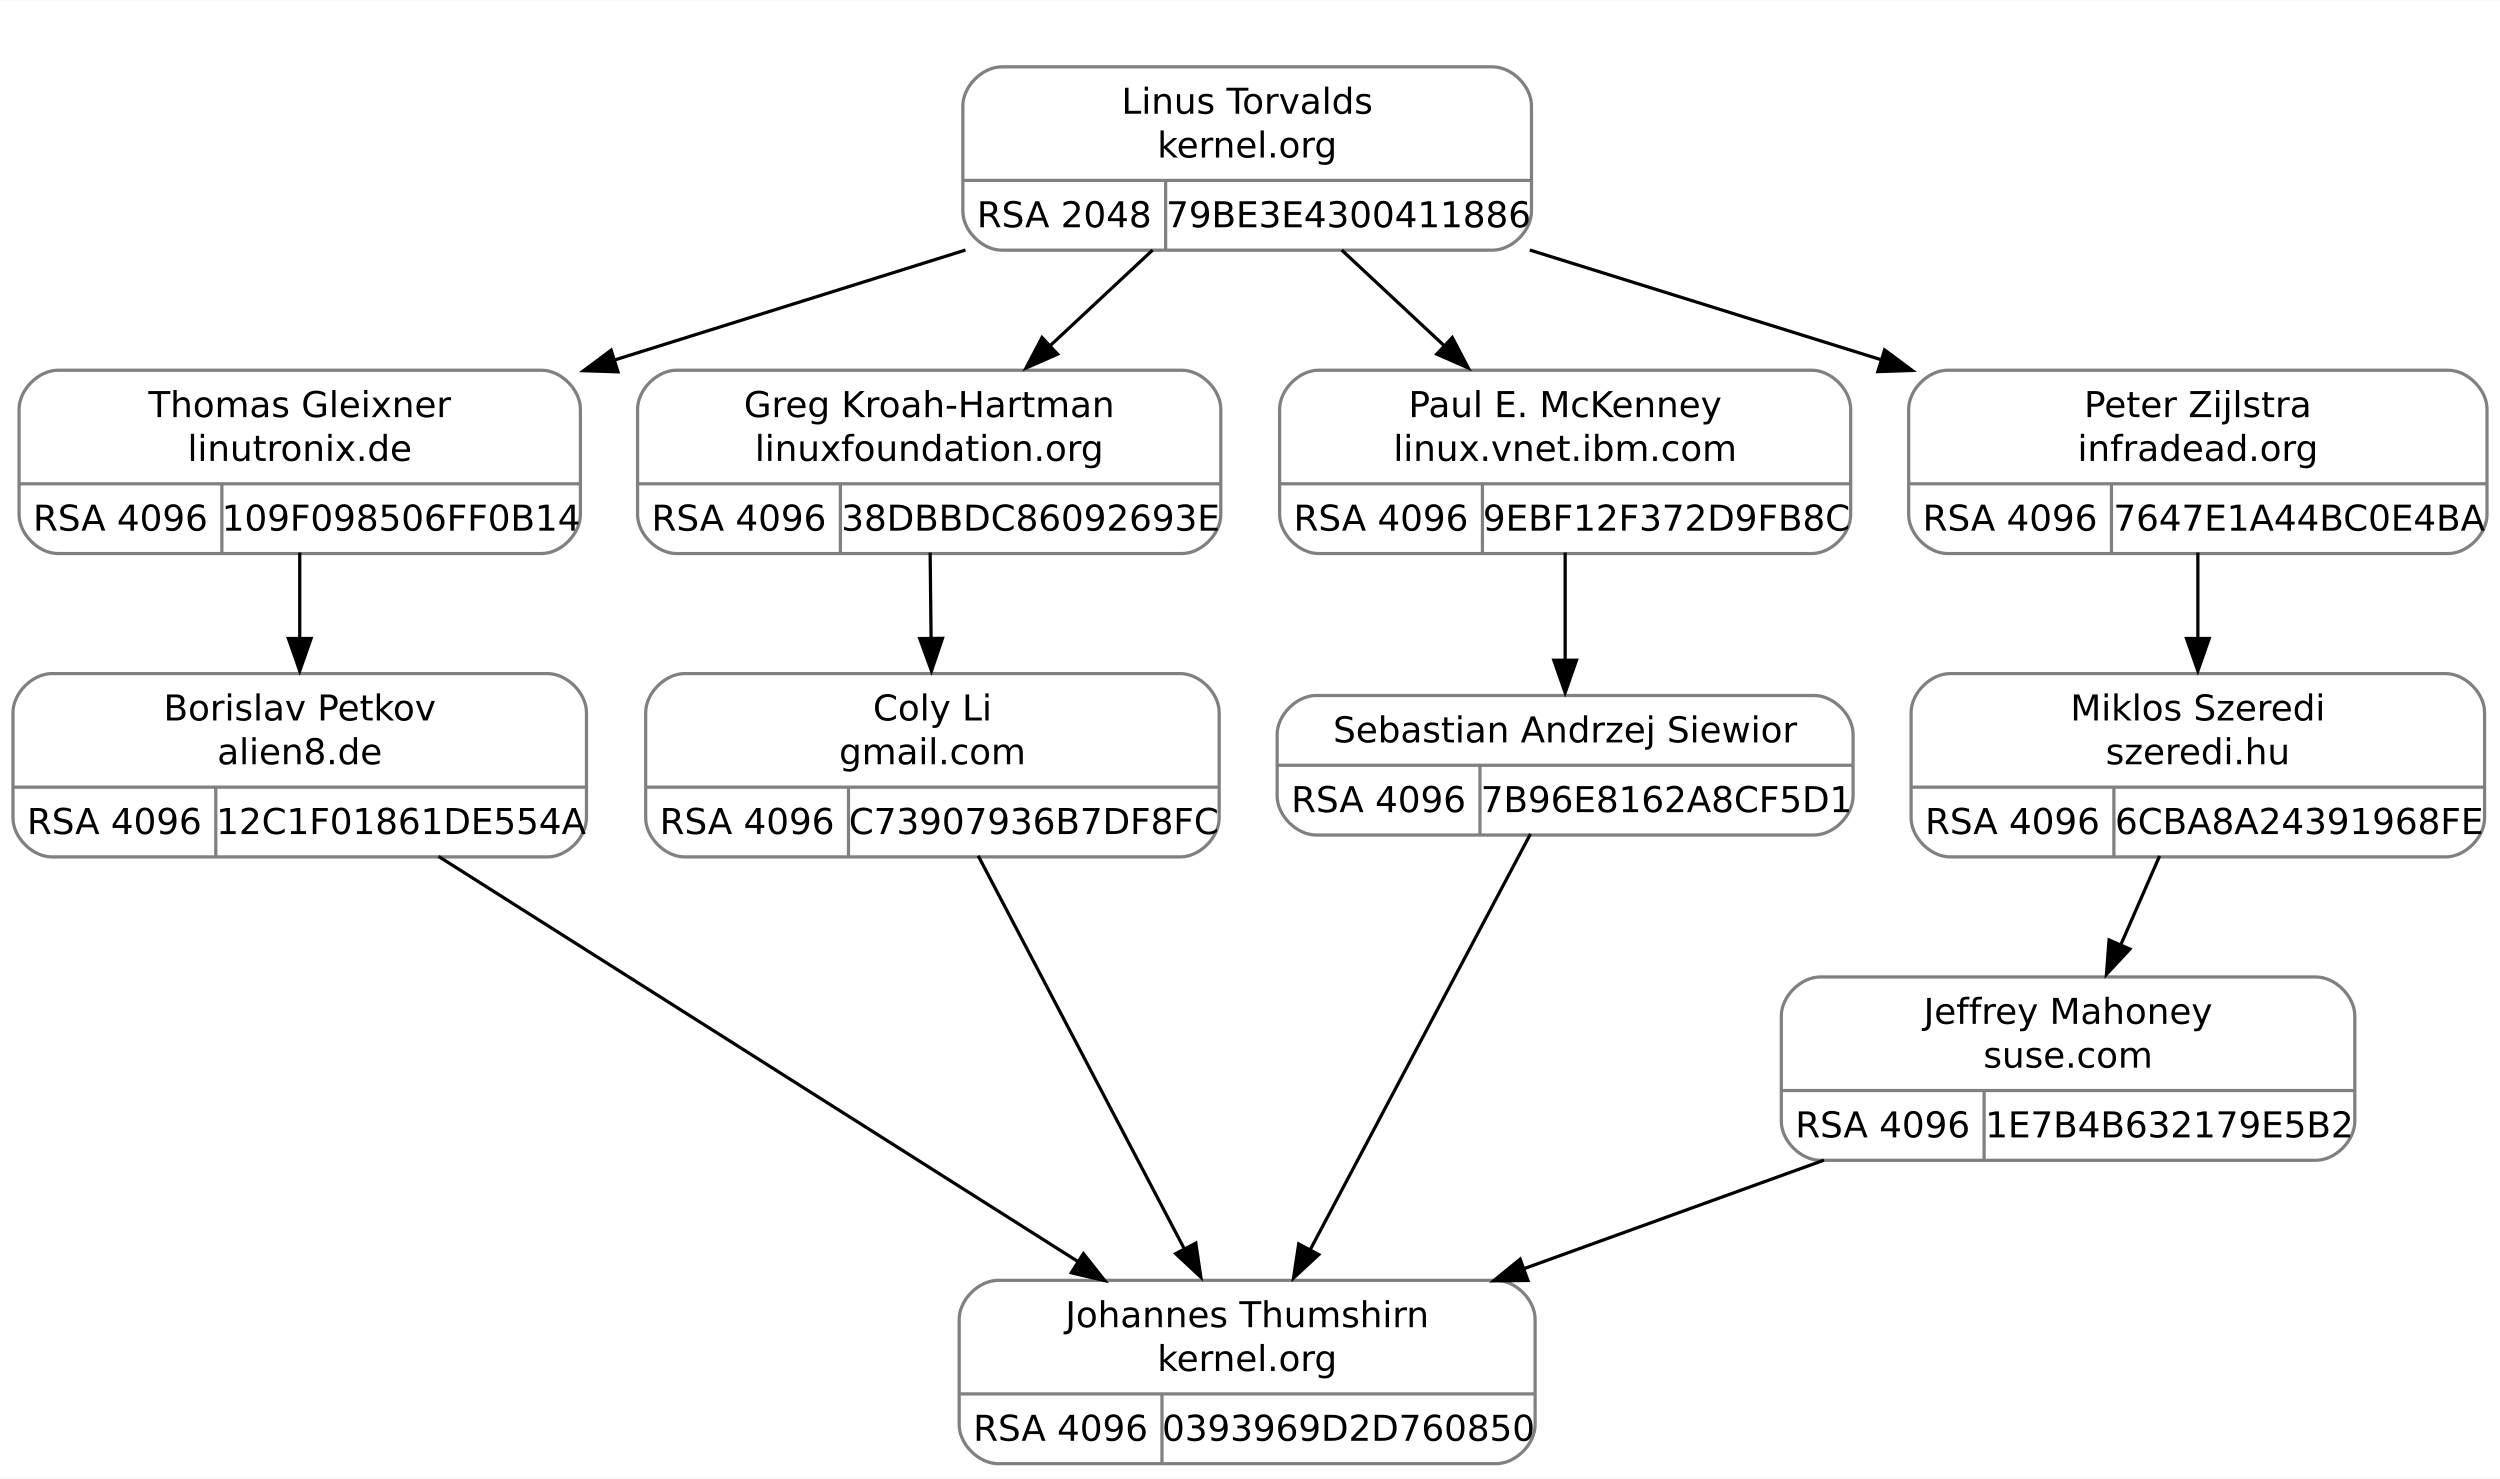
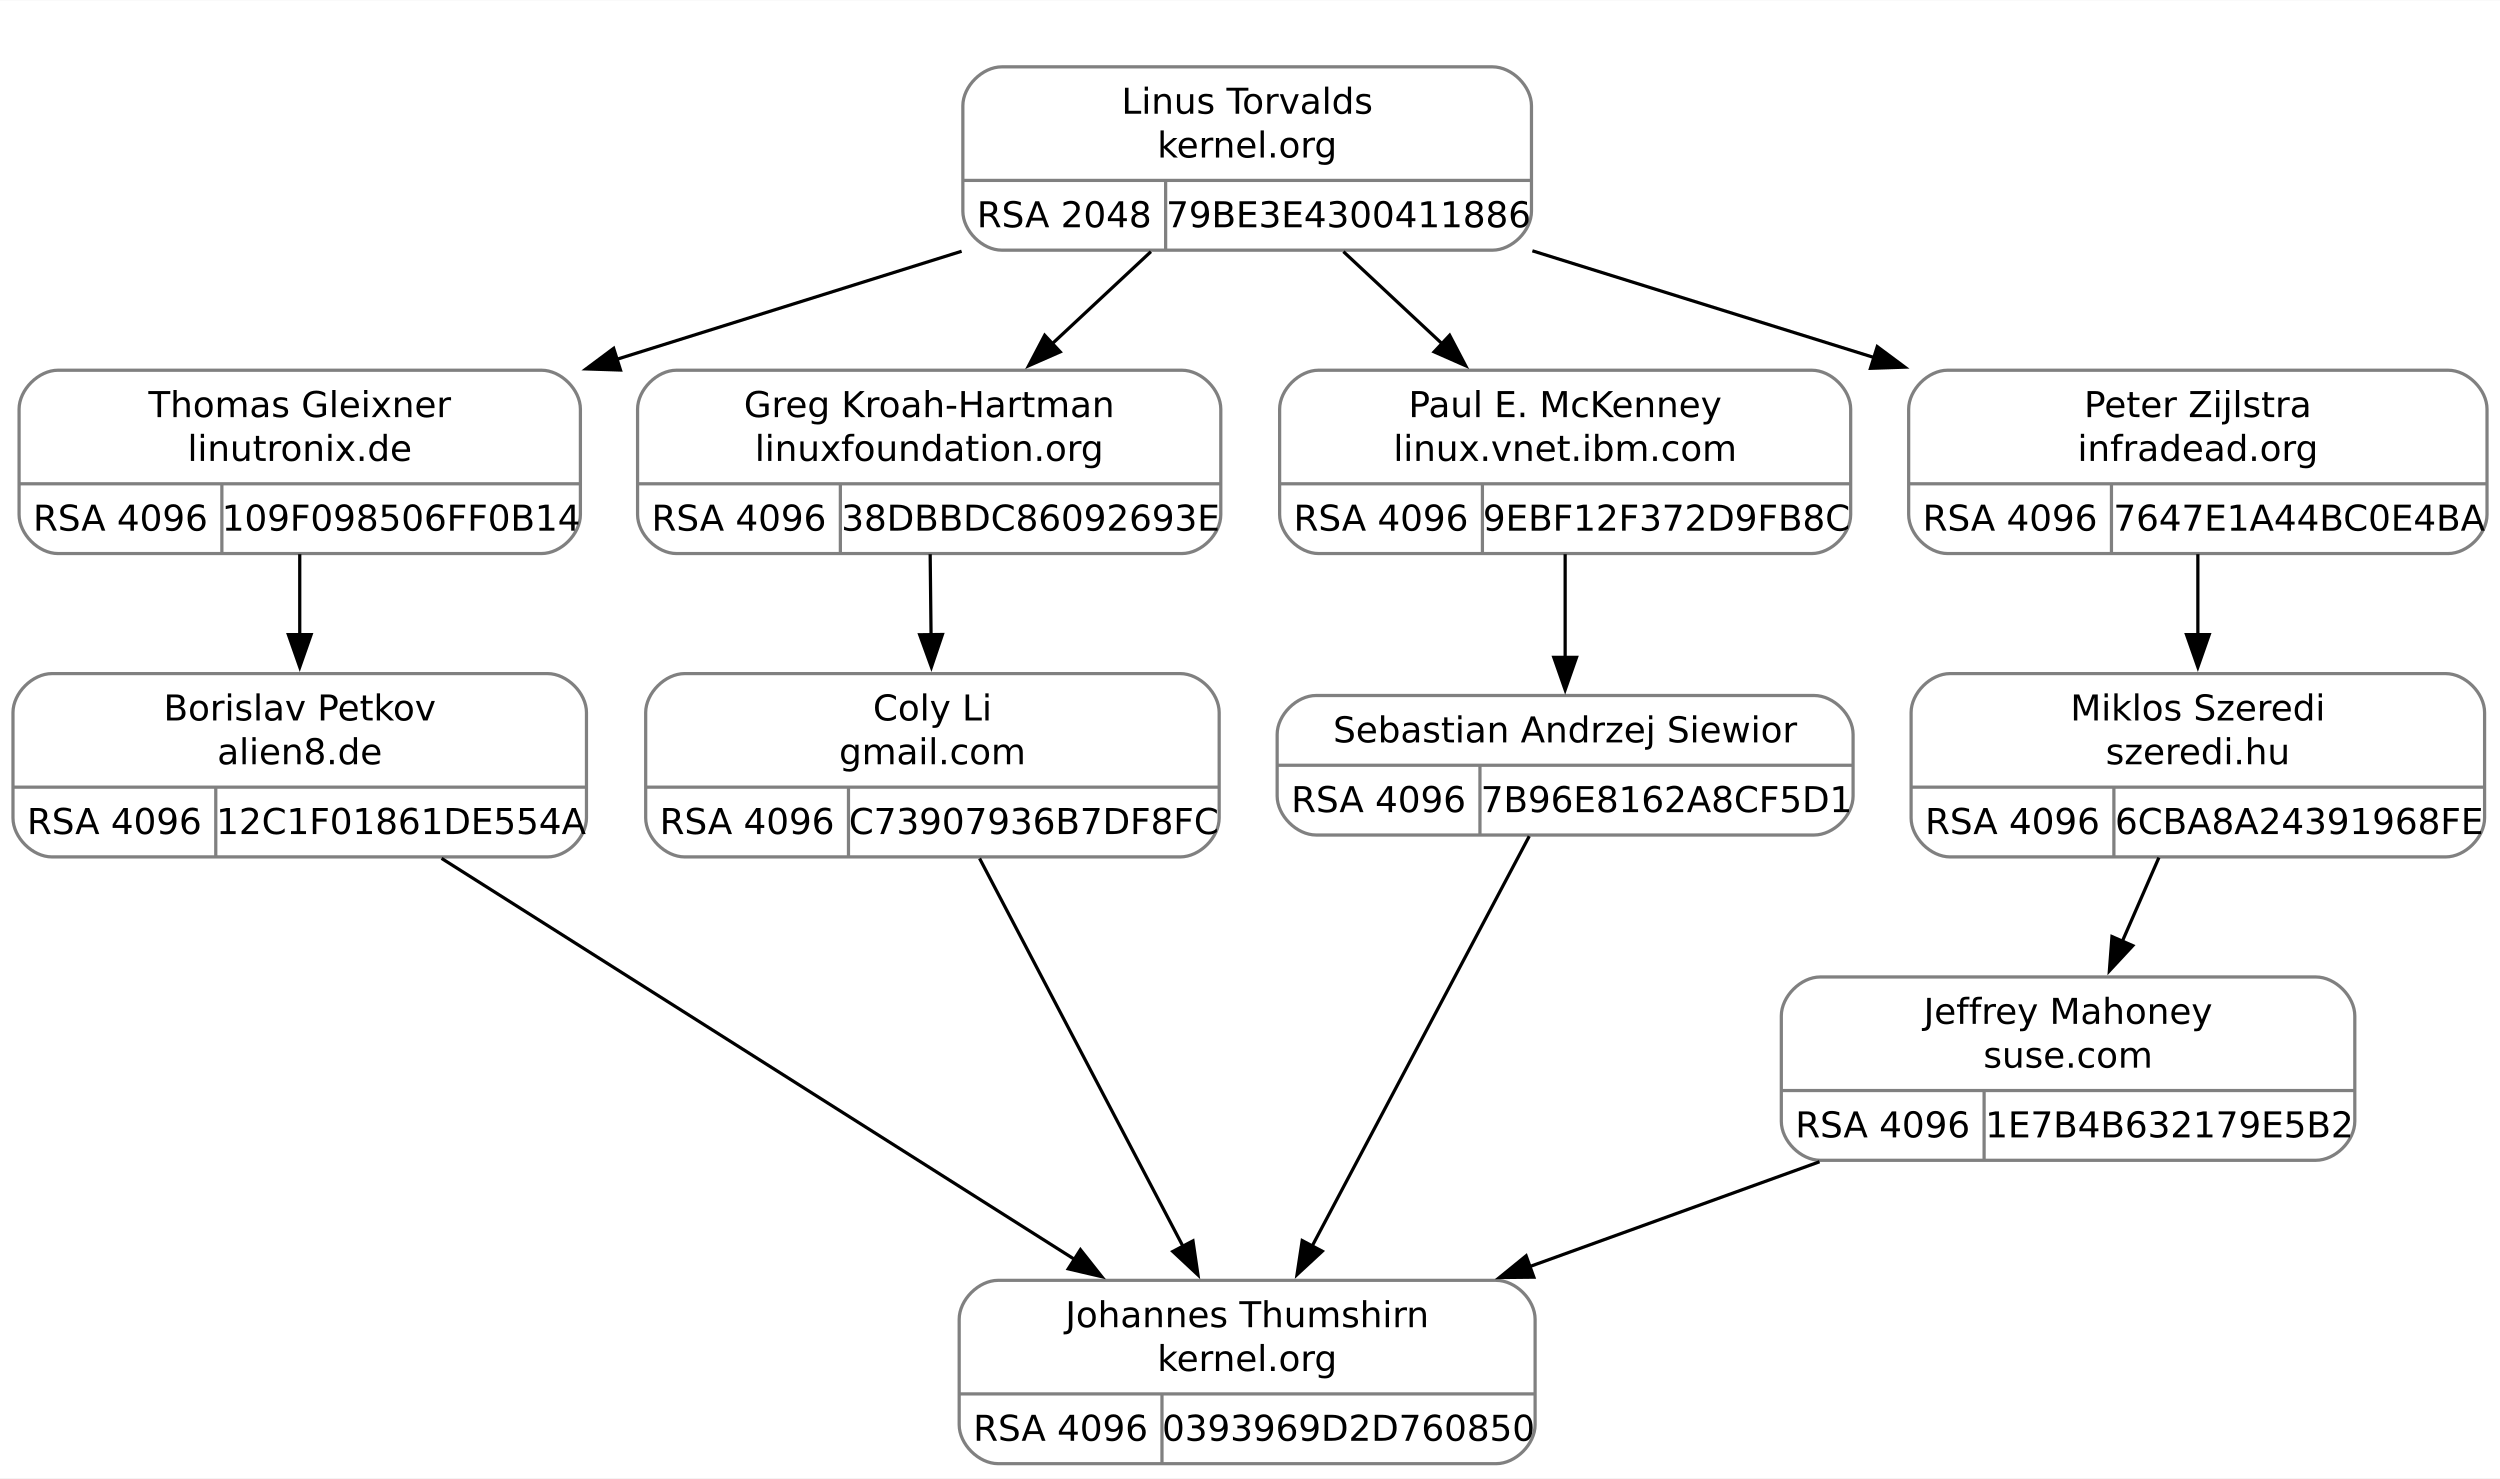
<svg xmlns="http://www.w3.org/2000/svg" width="771pt" height="456pt" viewBox="0.00 0.00 770.50 455.50">
  <g id="graph0" class="graph" transform="scale(1 1) rotate(0) translate(4 451.5)">
    <polygon fill="white" stroke="none" points="-4,4 -4,-451.5 766.5,-451.5 766.5,4 -4,4" />
    <g id="clust1" class="cluster">
      <polygon fill="none" stroke="white" points="284.38,-366 284.38,-439.5 476.38,-439.5 476.38,-366 284.38,-366" />
    </g>
    <g id="node1" class="node">
      <path fill="none" stroke="gray" d="M13.87,-281C13.87,-281 162.88,-281 162.88,-281 168.88,-281 174.88,-287 174.88,-293 174.88,-293 174.88,-325.5 174.88,-325.5 174.88,-331.5 168.88,-337.5 162.88,-337.5 162.88,-337.5 13.88,-337.5 13.88,-337.5 7.88,-337.5 1.88,-331.5 1.88,-325.5 1.88,-325.5 1.88,-293 1.88,-293 1.88,-287 7.87,-281 13.87,-281" />
      <text text-anchor="middle" x="88.38" y="-323.05" font-family="droid sans,dejavu sans,helvetica" font-size="11.00">Thomas Gleixner</text>
      <text text-anchor="middle" x="88.38" y="-309.55" font-family="droid sans,dejavu sans,helvetica" font-size="11.00">linutronix.de</text>
      <polyline fill="none" stroke="gray" points="1.88,-302.5 174.88,-302.5" />
      <text text-anchor="middle" x="33.12" y="-288.05" font-family="droid sans,dejavu sans,helvetica" font-size="11.00">RSA 4096</text>
      <polyline fill="none" stroke="gray" points="64.38,-281 64.38,-302.5" />
      <text text-anchor="middle" x="119.62" y="-288.05" font-family="droid sans,dejavu sans,helvetica" font-size="11.00">109F098506FF0B14</text>
    </g>
    <g id="node3" class="node">
      <path fill="none" stroke="gray" d="M12,-187.5C12,-187.5 164.75,-187.5 164.75,-187.5 170.75,-187.5 176.75,-193.5 176.75,-199.5 176.75,-199.5 176.75,-232 176.75,-232 176.75,-238 170.75,-244 164.75,-244 164.75,-244 12,-244 12,-244 6,-244 0,-238 0,-232 0,-232 0,-199.5 0,-199.5 0,-193.5 6,-187.5 12,-187.5" />
      <text text-anchor="middle" x="88.38" y="-229.55" font-family="droid sans,dejavu sans,helvetica" font-size="11.00">Borislav Petkov</text>
      <text text-anchor="middle" x="88.38" y="-216.05" font-family="droid sans,dejavu sans,helvetica" font-size="11.00">alien8.de</text>
      <polyline fill="none" stroke="gray" points="0,-209 176.75,-209" />
      <text text-anchor="middle" x="31.25" y="-194.55" font-family="droid sans,dejavu sans,helvetica" font-size="11.00">RSA 4096</text>
      <polyline fill="none" stroke="gray" points="62.5,-187.5 62.5,-209" />
      <text text-anchor="middle" x="119.62" y="-194.55" font-family="droid sans,dejavu sans,helvetica" font-size="11.00">12C1F01861DE554A</text>
    </g>
    <g id="edge2" class="edge">
-       <path fill="none" stroke="black" d="M88.38,-281.29C88.38,-272.99 88.38,-263.69 88.38,-254.79" />
-       <polygon fill="black" stroke="black" points="91.88,-254.83 88.38,-244.83 84.88,-254.83 91.88,-254.83" />
+       <path fill="none" stroke="black" d="M88.38,-280.8C88.38,-273 88.38,-264.35 88.38,-255.99" />
+       <polygon fill="black" stroke="black" points="91.88,-256.01 88.38,-246.01 84.88,-256.01 91.88,-256.01" />
    </g>
    <g id="node2" class="node">
      <path fill="none" stroke="gray" d="M304.75,-374.5C304.75,-374.5 456,-374.5 456,-374.5 462,-374.5 468,-380.5 468,-386.5 468,-386.5 468,-419 468,-419 468,-425 462,-431 456,-431 456,-431 304.75,-431 304.75,-431 298.75,-431 292.75,-425 292.75,-419 292.75,-419 292.75,-386.5 292.75,-386.5 292.75,-380.5 298.75,-374.5 304.75,-374.5" />
      <text text-anchor="middle" x="380.38" y="-416.55" font-family="droid sans,dejavu sans,helvetica" font-size="11.00">Linus Torvalds</text>
      <text text-anchor="middle" x="380.38" y="-403.05" font-family="droid sans,dejavu sans,helvetica" font-size="11.00">kernel.org</text>
      <polyline fill="none" stroke="gray" points="292.75,-396 468,-396" />
      <text text-anchor="middle" x="324" y="-381.55" font-family="droid sans,dejavu sans,helvetica" font-size="11.00">RSA 2048</text>
      <polyline fill="none" stroke="gray" points="355.25,-374.5 355.25,-396" />
      <text text-anchor="middle" x="411.62" y="-381.55" font-family="droid sans,dejavu sans,helvetica" font-size="11.00">79BE3E4300411886</text>
    </g>
    <g id="edge1" class="edge">
-       <path fill="none" stroke="black" d="M293.56,-374.54C259.44,-363.85 220.12,-351.53 185.1,-340.56" />
-       <polygon fill="black" stroke="black" points="186.45,-337 175.86,-337.35 184.36,-343.68 186.45,-337" />
+       <path fill="none" stroke="black" d="M292.37,-374.17C258.74,-363.63 220.2,-351.56 185.75,-340.76" />
+       <polygon fill="black" stroke="black" points="187.23,-337.56 176.64,-337.91 185.13,-344.24 187.23,-337.56" />
    </g>
    <g id="node5" class="node">
      <path fill="none" stroke="gray" d="M204.5,-281C204.5,-281 360.25,-281 360.25,-281 366.25,-281 372.25,-287 372.25,-293 372.25,-293 372.25,-325.5 372.25,-325.5 372.25,-331.5 366.25,-337.5 360.25,-337.5 360.25,-337.5 204.5,-337.5 204.5,-337.5 198.5,-337.5 192.5,-331.5 192.5,-325.5 192.5,-325.5 192.5,-293 192.5,-293 192.5,-287 198.5,-281 204.5,-281" />
      <text text-anchor="middle" x="282.38" y="-323.05" font-family="droid sans,dejavu sans,helvetica" font-size="11.00">Greg Kroah-Hartman</text>
      <text text-anchor="middle" x="282.38" y="-309.55" font-family="droid sans,dejavu sans,helvetica" font-size="11.00">linuxfoundation.org</text>
      <polyline fill="none" stroke="gray" points="192.5,-302.5 372.25,-302.5" />
      <text text-anchor="middle" x="223.75" y="-288.05" font-family="droid sans,dejavu sans,helvetica" font-size="11.00">RSA 4096</text>
      <polyline fill="none" stroke="gray" points="255,-281 255,-302.5" />
      <text text-anchor="middle" x="313.62" y="-288.05" font-family="droid sans,dejavu sans,helvetica" font-size="11.00">38DBBDC86092693E</text>
    </g>
    <g id="edge4" class="edge">
-       <path fill="none" stroke="black" d="M351.24,-374.54C341.17,-365.14 329.75,-354.48 319.14,-344.58" />
-       <polygon fill="black" stroke="black" points="321.93,-342.46 312.23,-338.19 317.15,-347.58 321.93,-342.46" />
+       <path fill="none" stroke="black" d="M350.71,-374.05C341.11,-365.09 330.34,-355.03 320.23,-345.6" />
+       <polygon fill="black" stroke="black" points="322.75,-343.16 313.05,-338.89 317.97,-348.27 322.75,-343.16" />
    </g>
    <g id="node7" class="node">
      <path fill="none" stroke="gray" d="M402.38,-281C402.38,-281 554.38,-281 554.38,-281 560.38,-281 566.38,-287 566.38,-293 566.38,-293 566.38,-325.5 566.38,-325.5 566.38,-331.5 560.38,-337.5 554.38,-337.5 554.38,-337.5 402.38,-337.5 402.38,-337.5 396.38,-337.5 390.38,-331.5 390.38,-325.5 390.38,-325.5 390.38,-293 390.38,-293 390.38,-287 396.38,-281 402.38,-281" />
      <text text-anchor="middle" x="478.38" y="-323.05" font-family="droid sans,dejavu sans,helvetica" font-size="11.00">Paul E. McKenney</text>
      <text text-anchor="middle" x="478.38" y="-309.55" font-family="droid sans,dejavu sans,helvetica" font-size="11.00">linux.vnet.ibm.com</text>
      <polyline fill="none" stroke="gray" points="390.38,-302.5 566.38,-302.5" />
      <text text-anchor="middle" x="421.62" y="-288.05" font-family="droid sans,dejavu sans,helvetica" font-size="11.00">RSA 4096</text>
      <polyline fill="none" stroke="gray" points="452.88,-281 452.88,-302.5" />
      <text text-anchor="middle" x="509.62" y="-288.05" font-family="droid sans,dejavu sans,helvetica" font-size="11.00">9EBF12F372D9FB8C</text>
    </g>
    <g id="edge7" class="edge">
-       <path fill="none" stroke="black" d="M409.51,-374.54C419.58,-365.14 431,-354.48 441.61,-344.58" />
-       <polygon fill="black" stroke="black" points="443.6,-347.58 448.52,-338.19 438.82,-342.46 443.6,-347.58" />
+       <path fill="none" stroke="black" d="M410.04,-374.05C419.64,-365.09 430.41,-355.03 440.52,-345.6" />
+       <polygon fill="black" stroke="black" points="442.78,-348.27 447.7,-338.89 438,-343.16 442.78,-348.27" />
    </g>
    <g id="node9" class="node">
      <path fill="none" stroke="gray" d="M596.25,-281C596.25,-281 750.5,-281 750.5,-281 756.5,-281 762.5,-287 762.5,-293 762.5,-293 762.5,-325.5 762.5,-325.5 762.5,-331.5 756.5,-337.5 750.5,-337.5 750.5,-337.5 596.25,-337.5 596.25,-337.5 590.25,-337.5 584.25,-331.5 584.25,-325.5 584.25,-325.5 584.25,-293 584.25,-293 584.25,-287 590.25,-281 596.25,-281" />
      <text text-anchor="middle" x="673.38" y="-323.05" font-family="droid sans,dejavu sans,helvetica" font-size="11.00">Peter Zijlstra</text>
      <text text-anchor="middle" x="673.38" y="-309.55" font-family="droid sans,dejavu sans,helvetica" font-size="11.00">infradead.org</text>
      <polyline fill="none" stroke="gray" points="584.25,-302.5 762.5,-302.5" />
      <text text-anchor="middle" x="615.5" y="-288.05" font-family="droid sans,dejavu sans,helvetica" font-size="11.00">RSA 4096</text>
      <polyline fill="none" stroke="gray" points="646.75,-281 646.75,-302.5" />
      <text text-anchor="middle" x="704.62" y="-288.05" font-family="droid sans,dejavu sans,helvetica" font-size="11.00">7647E1A44BC0E4BA</text>
    </g>
    <g id="edge10" class="edge">
-       <path fill="none" stroke="black" d="M467.49,-374.54C501.65,-363.88 541,-351.59 576.08,-340.63" />
-       <polygon fill="black" stroke="black" points="576.84,-343.75 585.34,-337.43 574.75,-337.07 576.84,-343.75" />
+       <path fill="none" stroke="black" d="M468.28,-374.3C501.44,-363.94 539.4,-352.09 573.56,-341.42" />
+       <polygon fill="black" stroke="black" points="574.57,-344.77 583.07,-338.45 572.48,-338.09 574.57,-344.77" />
    </g>
    <g id="node4" class="node">
      <path fill="none" stroke="gray" d="M303.62,-0.5C303.62,-0.5 457.12,-0.5 457.12,-0.5 463.12,-0.5 469.12,-6.5 469.12,-12.5 469.12,-12.5 469.12,-45 469.12,-45 469.12,-51 463.12,-57 457.12,-57 457.12,-57 303.62,-57 303.62,-57 297.62,-57 291.62,-51 291.62,-45 291.62,-45 291.62,-12.5 291.62,-12.5 291.62,-6.5 297.62,-0.5 303.62,-0.5" />
      <text text-anchor="middle" x="380.38" y="-42.55" font-family="droid sans,dejavu sans,helvetica" font-size="11.00">Johannes Thumshirn</text>
      <text text-anchor="middle" x="380.38" y="-29.05" font-family="droid sans,dejavu sans,helvetica" font-size="11.00">kernel.org</text>
      <polyline fill="none" stroke="gray" points="291.62,-22 469.12,-22" />
      <text text-anchor="middle" x="322.88" y="-7.55" font-family="droid sans,dejavu sans,helvetica" font-size="11.00">RSA 4096</text>
      <polyline fill="none" stroke="gray" points="354.12,-0.5 354.12,-22" />
      <text text-anchor="middle" x="411.62" y="-7.55" font-family="droid sans,dejavu sans,helvetica" font-size="11.00">0393969D2D760850</text>
    </g>
    <g id="edge3" class="edge">
-       <path fill="none" stroke="black" d="M131.15,-187.65C183.52,-154.47 272.17,-98.31 328.41,-62.67" />
-       <polygon fill="black" stroke="black" points="329.91,-65.23 336.49,-56.92 326.17,-59.32 329.91,-65.23" />
+       <path fill="none" stroke="black" d="M132.09,-187.05C184.28,-153.99 271.51,-98.73 327.46,-63.28" />
+       <polygon fill="black" stroke="black" points="328.99,-66.45 335.56,-58.14 325.24,-60.54 328.99,-66.45" />
    </g>
    <g id="node6" class="node">
      <path fill="none" stroke="gray" d="M207,-187.5C207,-187.5 359.75,-187.5 359.75,-187.5 365.75,-187.5 371.75,-193.5 371.75,-199.5 371.75,-199.5 371.75,-232 371.75,-232 371.75,-238 365.75,-244 359.75,-244 359.75,-244 207,-244 207,-244 201,-244 195,-238 195,-232 195,-232 195,-199.5 195,-199.5 195,-193.5 201,-187.5 207,-187.5" />
      <text text-anchor="middle" x="283.38" y="-229.55" font-family="droid sans,dejavu sans,helvetica" font-size="11.00">Coly Li</text>
      <text text-anchor="middle" x="283.38" y="-216.05" font-family="droid sans,dejavu sans,helvetica" font-size="11.00">gmail.com</text>
      <polyline fill="none" stroke="gray" points="195,-209 371.75,-209" />
      <text text-anchor="middle" x="226.25" y="-194.55" font-family="droid sans,dejavu sans,helvetica" font-size="11.00">RSA 4096</text>
      <polyline fill="none" stroke="gray" points="257.5,-187.5 257.5,-209" />
      <text text-anchor="middle" x="314.62" y="-194.55" font-family="droid sans,dejavu sans,helvetica" font-size="11.00">C73907936B7DF8FC</text>
    </g>
    <g id="edge5" class="edge">
-       <path fill="none" stroke="black" d="M282.67,-281.29C282.76,-272.99 282.86,-263.69 282.96,-254.79" />
-       <polygon fill="black" stroke="black" points="286.47,-254.87 283.08,-244.83 279.47,-254.79 286.47,-254.87" />
+       <path fill="none" stroke="black" d="M282.68,-280.8C282.76,-273 282.85,-264.35 282.95,-255.99" />
+       <polygon fill="black" stroke="black" points="286.45,-256.05 283.06,-246.01 279.45,-255.97 286.45,-256.05" />
    </g>
    <g id="edge6" class="edge">
-       <path fill="none" stroke="black" d="M297.48,-187.85C314.24,-155.88 342.3,-102.37 361.07,-66.58" />
-       <polygon fill="black" stroke="black" points="364.55,-68.47 366.1,-57.98 358.35,-65.22 364.55,-68.47" />
+       <path fill="none" stroke="black" d="M297.9,-187.05C314.59,-155.22 342.07,-102.8 360.68,-67.31" />
+       <polygon fill="black" stroke="black" points="363.67,-69.16 365.21,-58.67 357.47,-65.9 363.67,-69.16" />
    </g>
    <g id="node8" class="node">
      <path fill="none" stroke="gray" d="M401.62,-194.25C401.62,-194.25 555.12,-194.25 555.12,-194.25 561.12,-194.25 567.12,-200.25 567.12,-206.25 567.12,-206.25 567.12,-225.25 567.12,-225.25 567.12,-231.25 561.12,-237.25 555.12,-237.25 555.12,-237.25 401.62,-237.25 401.62,-237.25 395.62,-237.25 389.62,-231.25 389.62,-225.25 389.62,-225.25 389.62,-206.25 389.62,-206.25 389.62,-200.25 395.62,-194.25 401.62,-194.25" />
      <text text-anchor="middle" x="478.38" y="-222.8" font-family="droid sans,dejavu sans,helvetica" font-size="11.00">Sebastian Andrzej Siewior</text>
      <polyline fill="none" stroke="gray" points="389.62,-215.75 567.12,-215.75" />
      <text text-anchor="middle" x="420.88" y="-201.3" font-family="droid sans,dejavu sans,helvetica" font-size="11.00">RSA 4096</text>
      <polyline fill="none" stroke="gray" points="452.12,-194.25 452.12,-215.75" />
      <text text-anchor="middle" x="509.62" y="-201.3" font-family="droid sans,dejavu sans,helvetica" font-size="11.00">7B96E8162A8CF5D1</text>
    </g>
    <g id="edge8" class="edge">
-       <path fill="none" stroke="black" d="M478.38,-281.29C478.38,-270.81 478.38,-258.73 478.38,-247.87" />
-       <polygon fill="black" stroke="black" points="481.88,-248.13 478.38,-238.13 474.88,-248.13 481.88,-248.13" />
+       <path fill="none" stroke="black" d="M478.38,-280.8C478.38,-270.7 478.38,-259.18 478.38,-248.72" />
+       <polygon fill="black" stroke="black" points="481.88,-249 478.38,-239 474.88,-249 481.88,-249" />
    </g>
    <g id="edge9" class="edge">
-       <path fill="none" stroke="black" d="M467.7,-194.6C451.37,-163.78 419.96,-104.47 399.59,-66.03" />
-       <polygon fill="black" stroke="black" points="402.44,-64.93 394.67,-57.73 396.26,-68.21 402.44,-64.93" />
+       <path fill="none" stroke="black" d="M467.32,-193.89C451.06,-163.18 420.41,-105.33 400.2,-67.17" />
+       <polygon fill="black" stroke="black" points="403.52,-65.97 395.75,-58.78 397.34,-69.25 403.52,-65.97" />
    </g>
    <g id="node10" class="node">
      <path fill="none" stroke="gray" d="M597,-187.5C597,-187.5 749.75,-187.5 749.75,-187.5 755.75,-187.5 761.75,-193.5 761.75,-199.5 761.75,-199.5 761.75,-232 761.75,-232 761.75,-238 755.75,-244 749.75,-244 749.75,-244 597,-244 597,-244 591,-244 585,-238 585,-232 585,-232 585,-199.5 585,-199.5 585,-193.5 591,-187.5 597,-187.5" />
      <text text-anchor="middle" x="673.38" y="-229.55" font-family="droid sans,dejavu sans,helvetica" font-size="11.00">Miklos Szeredi</text>
      <text text-anchor="middle" x="673.38" y="-216.05" font-family="droid sans,dejavu sans,helvetica" font-size="11.00">szeredi.hu</text>
      <polyline fill="none" stroke="gray" points="585,-209 761.75,-209" />
      <text text-anchor="middle" x="616.25" y="-194.55" font-family="droid sans,dejavu sans,helvetica" font-size="11.00">RSA 4096</text>
      <polyline fill="none" stroke="gray" points="647.5,-187.5 647.5,-209" />
      <text text-anchor="middle" x="704.62" y="-194.55" font-family="droid sans,dejavu sans,helvetica" font-size="11.00">6CBA8A24391968FE</text>
    </g>
    <g id="edge11" class="edge">
-       <path fill="none" stroke="black" d="M673.38,-281.29C673.38,-272.99 673.38,-263.69 673.38,-254.79" />
-       <polygon fill="black" stroke="black" points="676.88,-254.83 673.38,-244.83 669.88,-254.83 676.88,-254.83" />
+       <path fill="none" stroke="black" d="M673.38,-280.8C673.38,-273 673.38,-264.35 673.38,-255.99" />
+       <polygon fill="black" stroke="black" points="676.88,-256.01 673.38,-246.01 669.88,-256.01 676.88,-256.01" />
    </g>
    <g id="node11" class="node">
      <path fill="none" stroke="gray" d="M557,-94C557,-94 709.75,-94 709.75,-94 715.75,-94 721.75,-100 721.75,-106 721.75,-106 721.75,-138.5 721.75,-138.5 721.75,-144.5 715.75,-150.5 709.75,-150.5 709.75,-150.5 557,-150.5 557,-150.5 551,-150.5 545,-144.5 545,-138.5 545,-138.5 545,-106 545,-106 545,-100 551,-94 557,-94" />
      <text text-anchor="middle" x="633.38" y="-136.05" font-family="droid sans,dejavu sans,helvetica" font-size="11.00">Jeffrey Mahoney</text>
      <text text-anchor="middle" x="633.38" y="-122.55" font-family="droid sans,dejavu sans,helvetica" font-size="11.00">suse.com</text>
      <polyline fill="none" stroke="gray" points="545,-115.5 721.75,-115.5" />
      <text text-anchor="middle" x="576.25" y="-101.05" font-family="droid sans,dejavu sans,helvetica" font-size="11.00">RSA 4096</text>
      <polyline fill="none" stroke="gray" points="607.5,-94 607.5,-115.5" />
      <text text-anchor="middle" x="664.62" y="-101.05" font-family="droid sans,dejavu sans,helvetica" font-size="11.00">1E7B4B632179E5B2</text>
    </g>
    <g id="edge12" class="edge">
-       <path fill="none" stroke="black" d="M661.59,-187.79C657.84,-179.21 653.62,-169.57 649.61,-160.4" />
-       <polygon fill="black" stroke="black" points="652.43,-159.09 645.21,-151.33 646.01,-161.9 652.43,-159.09" />
+       <path fill="none" stroke="black" d="M661.37,-187.3C657.81,-179.14 653.83,-170.05 650.03,-161.34" />
+       <polygon fill="black" stroke="black" points="653.32,-160.15 646.11,-152.39 646.91,-162.95 653.32,-160.15" />
    </g>
    <g id="edge13" class="edge">
-       <path fill="none" stroke="black" d="M558.15,-94.04C528.97,-83.49 495.4,-71.35 465.35,-60.48" />
-       <polygon fill="black" stroke="black" points="466.9,-56.96 456.31,-56.85 464.52,-63.54 466.9,-56.96" />
+       <path fill="none" stroke="black" d="M556.78,-93.55C528.54,-83.34 496.35,-71.69 467.27,-61.18" />
+       <polygon fill="black" stroke="black" points="468.73,-57.98 458.13,-57.87 466.35,-64.56 468.73,-57.98" />
    </g>
  </g>
</svg>
